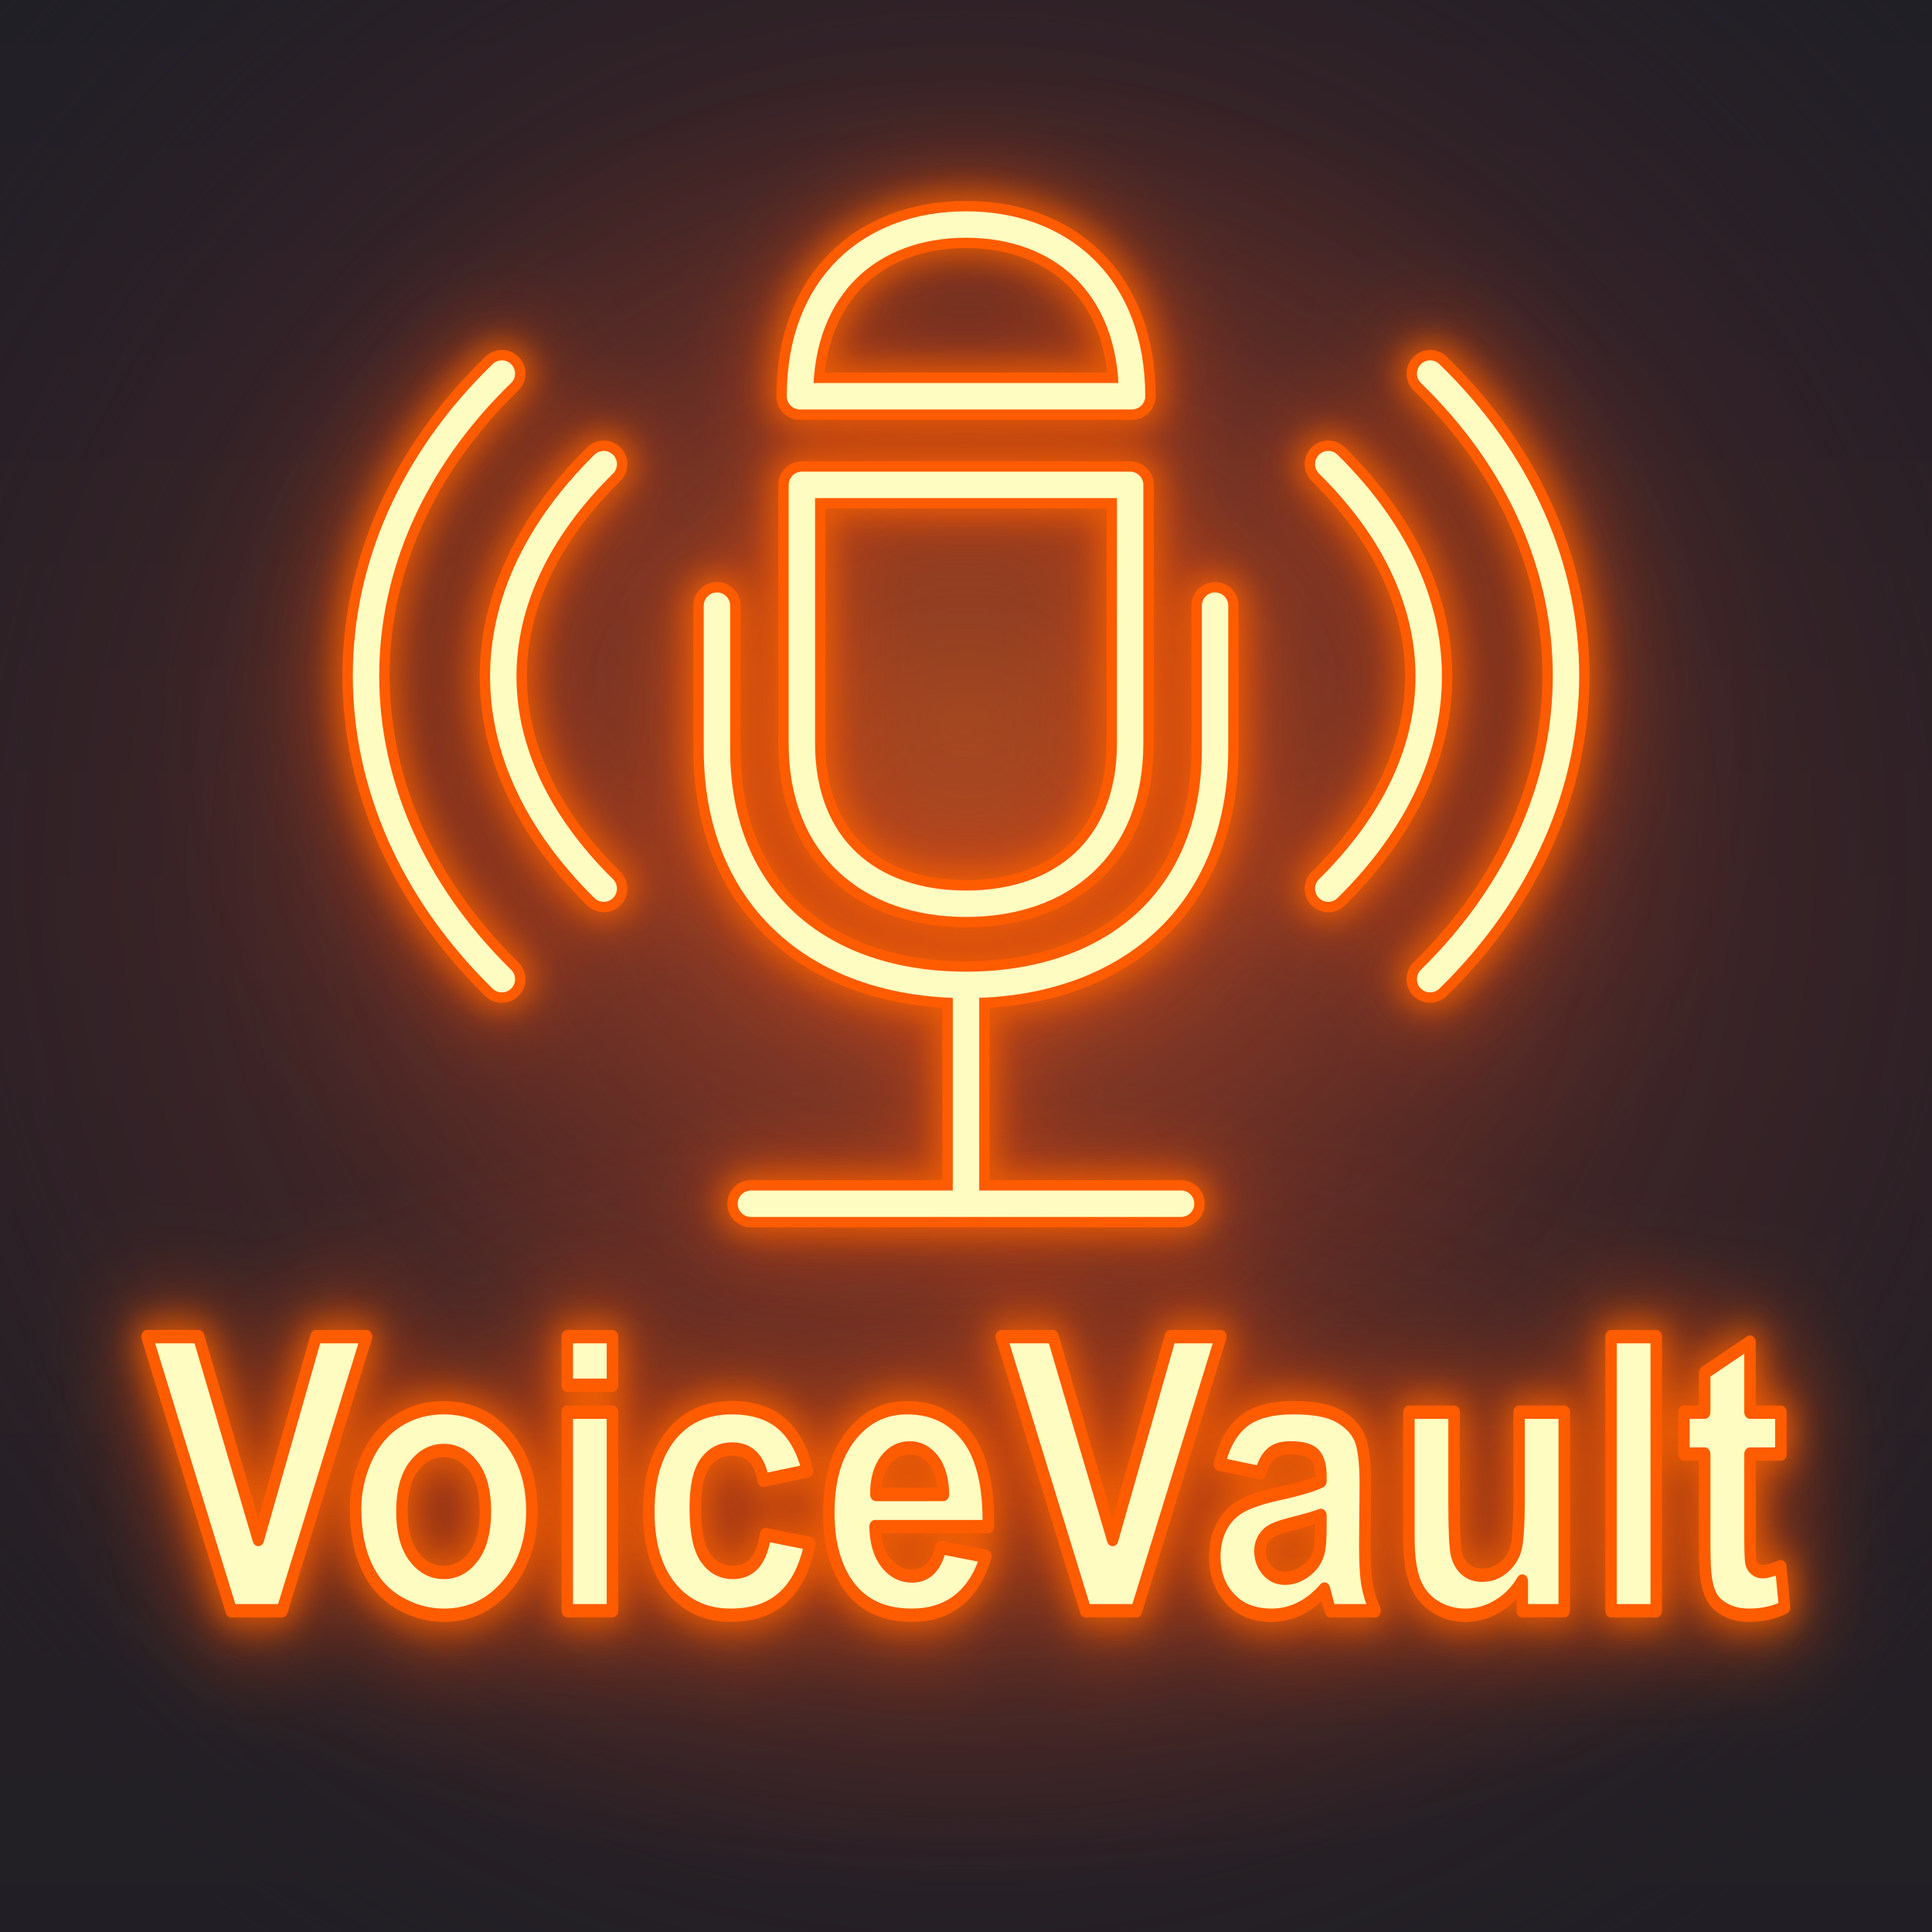
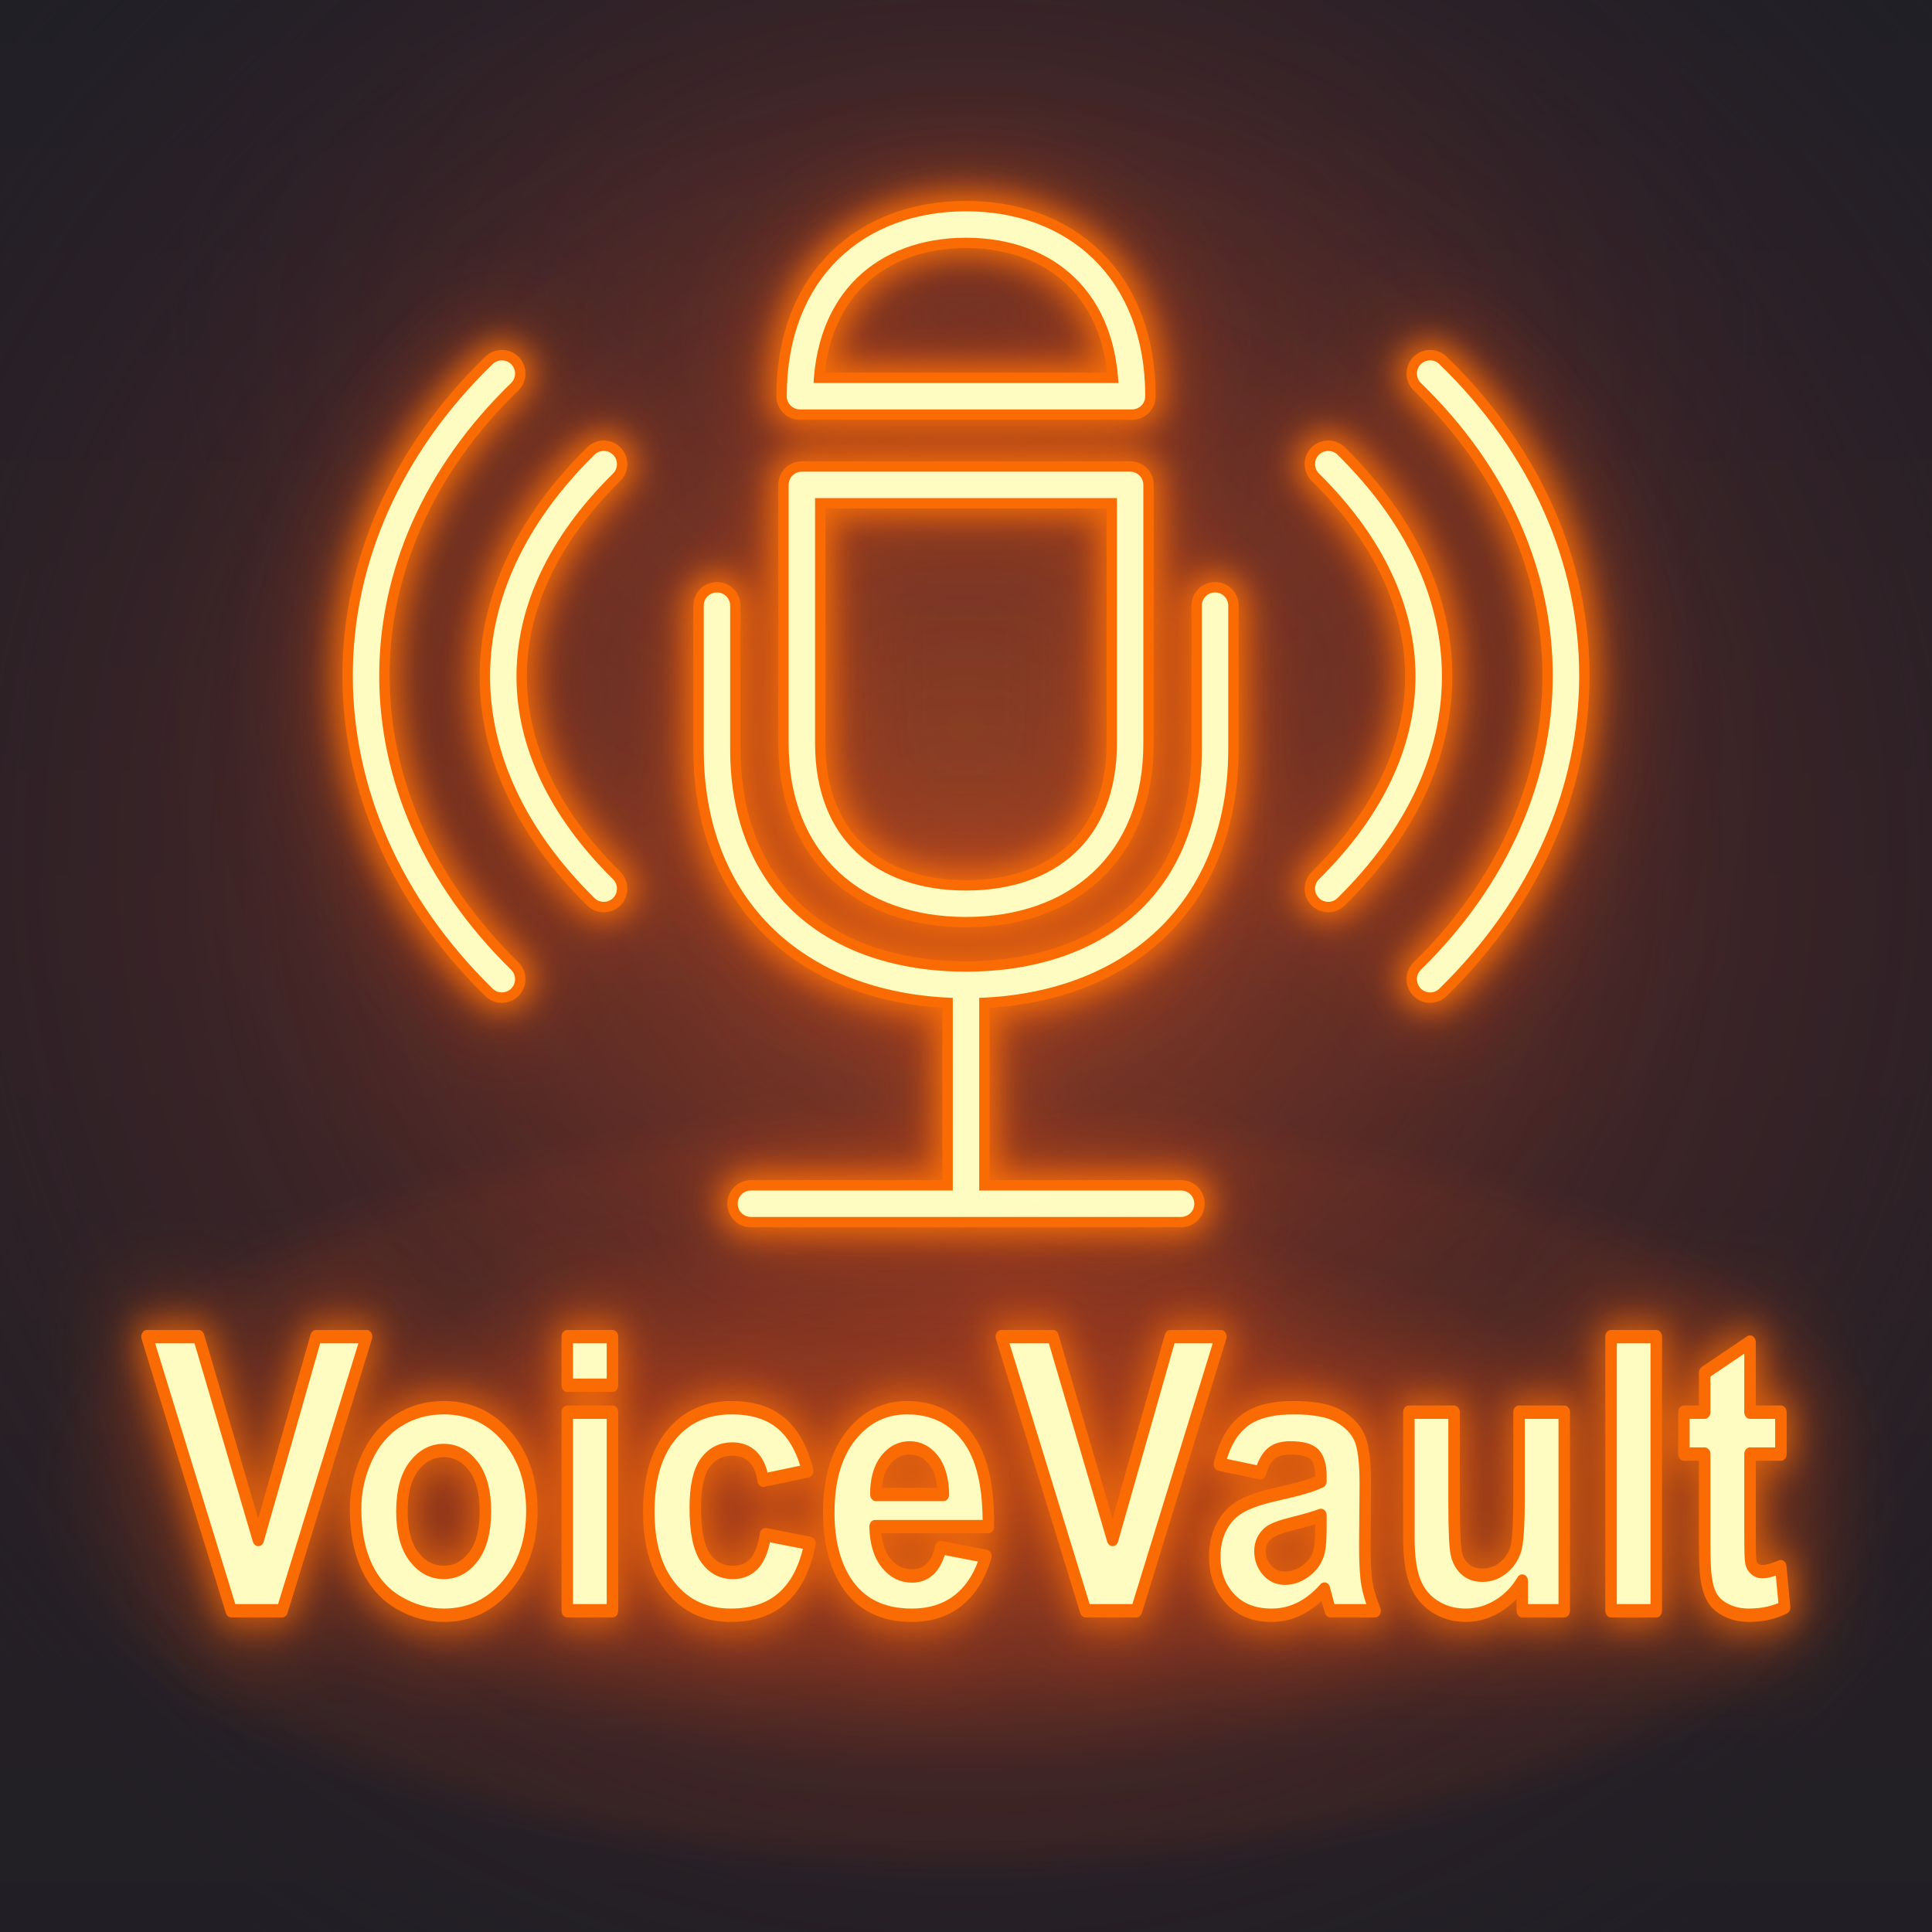
<svg xmlns="http://www.w3.org/2000/svg" xmlns:xlink="http://www.w3.org/1999/xlink" width="1024" height="1024" viewBox="0 0 1024 1024" role="img" aria-labelledby="title desc">
  <defs>
    <linearGradient id="background-base" x1="0" y1="0" x2="0" y2="1">
      <stop offset="0" stop-color="#211F26" />
      <stop offset="0.48" stop-color="#2A2025" />
      <stop offset="1" stop-color="#211F25" />
    </linearGradient>
    <radialGradient id="background-warmth" gradientUnits="userSpaceOnUse" cx="512" cy="455" r="690">
-       <stop offset="0" stop-color="#A44325" stop-opacity="0.72" />
+       <stop offset="0" stop-color="#A44325" stop-opacity="0.75" />
      <stop offset="0.38" stop-color="#713027" stop-opacity="0.52" />
      <stop offset="0.72" stop-color="#42252A" stop-opacity="0.30" />
      <stop offset="1" stop-color="#211F25" stop-opacity="0" />
    </radialGradient>
+     <radialGradient id="top-warmth" cx="50%" cy="50%" r="50%">
+       <stop offset="0" stop-color="#8B3929" stop-opacity="0.28" />
+       <stop offset="0.55" stop-color="#67302A" stop-opacity="0.13" />
+       <stop offset="1" stop-color="#42252A" stop-opacity="0" />
+     </radialGradient>
    <radialGradient id="microphone-ambience" cx="50%" cy="50%" r="50%">
-       <stop offset="0" stop-color="#FF6A16" stop-opacity="0.36" />
-       <stop offset="0.46" stop-color="#FF5720" stop-opacity="0.19" />
+       <stop offset="0" stop-color="#FF6A16" stop-opacity="0.16" />
+       <stop offset="0.46" stop-color="#FF5720" stop-opacity="0.10" />
      <stop offset="1" stop-color="#FF4A18" stop-opacity="0" />
    </radialGradient>
    <radialGradient id="wordmark-ambience" cx="50%" cy="50%" r="50%">
-       <stop offset="0" stop-color="#FF6316" stop-opacity="0.25" />
-       <stop offset="0.55" stop-color="#FF4F1A" stop-opacity="0.11" />
+       <stop offset="0" stop-color="#FF6316" stop-opacity="0.40" />
+       <stop offset="0.45" stop-color="#FF4F1A" stop-opacity="0.28" />
+       <stop offset="0.72" stop-color="#FF4F1A" stop-opacity="0.09" />
+       <stop offset="0.90" stop-color="#FF4F1A" stop-opacity="0.07" />
      <stop offset="1" stop-color="#FF4A18" stop-opacity="0" />
    </radialGradient>
    <filter id="glow-wide" x="-55%" y="-55%" width="210%" height="210%" color-interpolation-filters="sRGB">
      <feGaussianBlur stdDeviation="22" />
    </filter>
    <filter id="glow-tight" x="-35%" y="-35%" width="170%" height="170%" color-interpolation-filters="sRGB">
      <feGaussianBlur stdDeviation="8" />
    </filter>
    <g id="microphone-lines" fill="none" stroke-linecap="round" stroke-linejoin="round">
      <path d="M424 210 C424 151 462 119 512 119 C562 119 600 151 600 210 Z" />
      <path d="M425 257 H599 V394 C599 449 563 479 512 479 C461 479 425 449 425 394 Z" />
      <path d="M380 321 V397 C380 478 436 522 512 522 C588 522 644 478 644 397 V321" />
      <path d="M512 524 V638 M398 638 H626" />
      <path d="M320 246 C249 316 249 401 320 471" />
      <path d="M266 198 C170 291 170 425 266 519" />
      <path d="M704 246 C775 316 775 401 704 471" />
      <path d="M758 198 C854 291 854 425 758 519" />
    </g>
    <path id="voicevault-wordmark" fill-rule="nonzero" d="M43.924 155.707 L-0.084 32.586 L26.875 32.586 L58.033 123.709 L88.184 32.586 L114.555 32.586 L70.463 155.707 Z M108.844 109.852 C108.844 102.013 110.775 94.426 114.639 87.092 C118.502 79.757 123.975 74.158 131.058 70.295 C138.14 66.432 146.049 64.5 154.783 64.5 C168.277 64.5 179.335 68.881 187.957 77.644 C196.579 86.406 200.891 97.478 200.891 110.859 C200.891 124.353 196.537 135.537 187.831 144.411 C179.125 153.286 168.165 157.723 154.951 157.723 C146.777 157.723 138.98 155.875 131.562 152.18 C124.143 148.484 118.502 143.067 114.639 135.929 C110.775 128.79 108.844 120.098 108.844 109.852 Z M133.031 111.111 C133.031 119.958 135.131 126.732 139.33 131.436 C143.529 136.139 148.708 138.49 154.867 138.49 C161.026 138.49 166.191 136.139 170.362 131.436 C174.534 126.732 176.619 119.902 176.619 110.943 C176.619 102.209 174.534 95.49 170.362 90.787 C166.191 86.084 161.026 83.732 154.867 83.732 C148.708 83.732 143.529 86.084 139.33 90.787 C135.131 95.49 133.031 102.265 133.031 111.111 Z M219.367 54.422 L219.367 32.586 L242.967 32.586 L242.967 54.422 Z M219.367 155.707 L219.367 66.516 L242.967 66.516 L242.967 155.707 Z M344.924 92.887 L321.66 97.086 C320.876 92.439 319.099 88.939 316.327 86.588 C313.556 84.236 309.958 83.061 305.535 83.061 C299.656 83.061 294.967 85.09 291.468 89.149 C287.968 93.209 286.219 99.997 286.219 109.516 C286.219 120.098 287.996 127.572 291.552 131.94 C295.107 136.307 299.88 138.49 305.871 138.49 C310.35 138.49 314.018 137.217 316.873 134.669 C319.729 132.121 321.744 127.74 322.92 121.525 L346.1 125.473 C343.692 136.111 339.073 144.145 332.242 149.576 C325.411 155.007 316.257 157.723 304.779 157.723 C291.734 157.723 281.334 153.607 273.579 145.377 C265.825 137.147 261.947 125.753 261.947 111.195 C261.947 96.47 265.839 85.006 273.621 76.804 C281.404 68.601 291.93 64.5 305.199 64.5 C316.061 64.5 324.698 66.838 331.108 71.513 C337.519 76.188 342.124 83.313 344.924 92.887 Z M414.463 127.32 L437.979 131.268 C434.955 139.89 430.182 146.455 423.659 150.962 C417.136 155.469 408.976 157.723 399.178 157.723 C383.669 157.723 372.191 152.656 364.744 142.522 C358.865 134.403 355.926 124.157 355.926 111.783 C355.926 97.002 359.789 85.426 367.516 77.056 C375.242 68.685 385.012 64.5 396.826 64.5 C410.096 64.5 420.566 68.881 428.236 77.644 C435.907 86.406 439.574 99.829 439.238 117.914 L380.113 117.914 C380.281 124.913 382.185 130.358 385.824 134.249 C389.464 138.14 393.999 140.086 399.43 140.086 C403.125 140.086 406.232 139.078 408.752 137.063 C411.272 135.047 413.175 131.8 414.463 127.32 Z M415.807 103.469 C415.639 96.638 413.875 91.445 410.516 87.89 C407.156 84.334 403.069 82.557 398.254 82.557 C393.103 82.557 388.848 84.432 385.488 88.184 C382.129 91.935 380.477 97.03 380.533 103.469 Z M490.049 155.707 L446.041 32.586 L473 32.586 L504.158 123.709 L534.309 32.586 L560.68 32.586 L516.588 155.707 Z M581.34 93.727 L559.924 89.863 C562.331 81.241 566.475 74.858 572.354 70.715 C578.232 66.572 586.967 64.5 598.557 64.5 C609.083 64.5 616.921 65.746 622.072 68.237 C627.223 70.729 630.849 73.892 632.948 77.728 C635.048 81.563 636.098 88.604 636.098 98.85 L635.846 126.397 C635.846 134.235 636.224 140.016 636.98 143.739 C637.735 147.463 639.149 151.452 641.221 155.707 L617.873 155.707 C617.257 154.139 616.501 151.816 615.606 148.736 C615.214 147.337 614.934 146.413 614.766 145.965 C610.734 149.884 606.423 152.824 601.832 154.783 C597.241 156.743 592.342 157.723 587.135 157.723 C577.953 157.723 570.716 155.231 565.425 150.248 C560.134 145.265 557.488 138.966 557.488 131.352 C557.488 126.313 558.692 121.819 561.1 117.872 C563.507 113.925 566.881 110.901 571.22 108.802 C575.559 106.702 581.816 104.869 589.99 103.301 C601.02 101.229 608.663 99.298 612.918 97.506 L612.918 95.154 C612.918 90.619 611.798 87.386 609.559 85.454 C607.319 83.522 603.092 82.557 596.877 82.557 C592.678 82.557 589.402 83.382 587.051 85.034 C584.699 86.686 582.796 89.583 581.34 93.727 Z M612.918 112.875 C609.895 113.883 605.107 115.087 598.557 116.486 C592.006 117.886 587.723 119.258 585.707 120.602 C582.628 122.785 581.088 125.557 581.088 128.916 C581.088 132.219 582.32 135.075 584.783 137.482 C587.247 139.89 590.382 141.094 594.19 141.094 C598.445 141.094 602.504 139.694 606.367 136.895 C609.223 134.767 611.098 132.163 611.994 129.084 C612.61 127.068 612.918 123.233 612.918 117.578 Z M718.066 155.707 L718.066 142.354 C714.819 147.113 710.55 150.864 705.259 153.607 C699.968 156.351 694.383 157.723 688.504 157.723 C682.513 157.723 677.138 156.407 672.379 153.775 C667.62 151.144 664.176 147.449 662.049 142.69 C659.921 137.93 658.857 131.352 658.857 122.953 L658.857 66.516 L682.457 66.516 L682.457 107.5 C682.457 120.042 682.891 127.726 683.759 130.554 C684.627 133.381 686.208 135.621 688.504 137.273 C690.799 138.924 693.711 139.75 697.238 139.75 C701.27 139.75 704.881 138.644 708.072 136.433 C711.264 134.221 713.447 131.478 714.623 128.202 C715.799 124.927 716.387 116.906 716.387 104.141 L716.387 66.516 L739.986 66.516 L739.986 155.707 Z M764.426 155.707 L764.426 32.586 L788.025 32.586 L788.025 155.707 Z M853.113 66.516 L853.113 85.328 L836.988 85.328 L836.988 121.273 C836.988 128.552 837.142 132.793 837.45 133.997 C837.758 135.201 838.458 136.195 839.55 136.979 C840.642 137.762 841.971 138.154 843.539 138.154 C845.723 138.154 848.886 137.398 853.029 135.887 L855.045 154.195 C849.558 156.547 843.343 157.723 836.4 157.723 C832.145 157.723 828.31 157.009 824.895 155.581 C821.479 154.153 818.974 152.306 817.378 150.038 C815.782 147.771 814.676 144.705 814.061 140.842 C813.557 138.098 813.305 132.555 813.305 124.213 L813.305 85.328 L802.471 85.328 L802.471 66.516 L813.305 66.516 L813.305 48.795 L836.988 35.021 L836.988 66.516 Z" />
  </defs>
  <g id="background">
    <rect width="1024" height="1024" fill="url(#background-base)" />
    <rect width="1024" height="1024" fill="url(#background-warmth)" />
+     <ellipse cx="512" cy="180" rx="430" ry="320" fill="url(#top-warmth)" />
    <ellipse cx="512" cy="385" rx="430" ry="360" fill="url(#microphone-ambience)" />
    <ellipse cx="512" cy="790" rx="500" ry="205" fill="url(#wordmark-ambience)" />
  </g>
  <g id="microphone" fill="none" stroke-linecap="round" stroke-linejoin="round">
-     <g id="microphone-wide-glow" stroke="#FF4A00" stroke-width="48" opacity="0.42" filter="url(#glow-wide)">
+     <g id="microphone-wide-glow" stroke="#E94B0B" stroke-width="48" opacity="0.38" filter="url(#glow-wide)">
      <use xlink:href="#microphone-lines" />
    </g>
-     <g id="microphone-tight-glow" stroke="#FF6500" stroke-width="34" opacity="0.72" filter="url(#glow-tight)">
+     <g id="microphone-tight-glow" stroke="#FF7208" stroke-width="34" opacity="0.88" filter="url(#glow-tight)">
      <use xlink:href="#microphone-lines" />
    </g>
-     <g id="microphone-orange-edge" stroke="#FF5B00" stroke-width="25">
+     <g id="microphone-orange-edge" stroke="#FA6C03" stroke-width="25">
      <use xlink:href="#microphone-lines" />
    </g>
    <g id="microphone-cream-core" stroke="#FFFCC2" stroke-width="14">
      <use xlink:href="#microphone-lines" />
    </g>
  </g>
  <g id="wordmark" transform="translate(78 670) scale(1.015 1.18)" stroke-linejoin="round">
-     <use xlink:href="#voicevault-wordmark" fill="#FF4A00" stroke="#FF4A00" stroke-width="26" opacity="0.52" filter="url(#glow-wide)" />
-     <use xlink:href="#voicevault-wordmark" fill="#FF6500" stroke="#FF6500" stroke-width="13" opacity="0.76" filter="url(#glow-tight)" />
-     <use xlink:href="#voicevault-wordmark" fill="#FFFCC2" stroke="#FF5B00" stroke-width="6" />
+     <use xlink:href="#voicevault-wordmark" fill="#E94B0B" stroke="#E94B0B" stroke-width="26" opacity="0.42" filter="url(#glow-wide)" />
+     <use xlink:href="#voicevault-wordmark" fill="#FF7208" stroke="#FF7208" stroke-width="13" opacity="0.68" filter="url(#glow-tight)" />
+     <use xlink:href="#voicevault-wordmark" fill="#FFFCC2" stroke="#FA6C03" stroke-width="6" />
  </g>
</svg>
